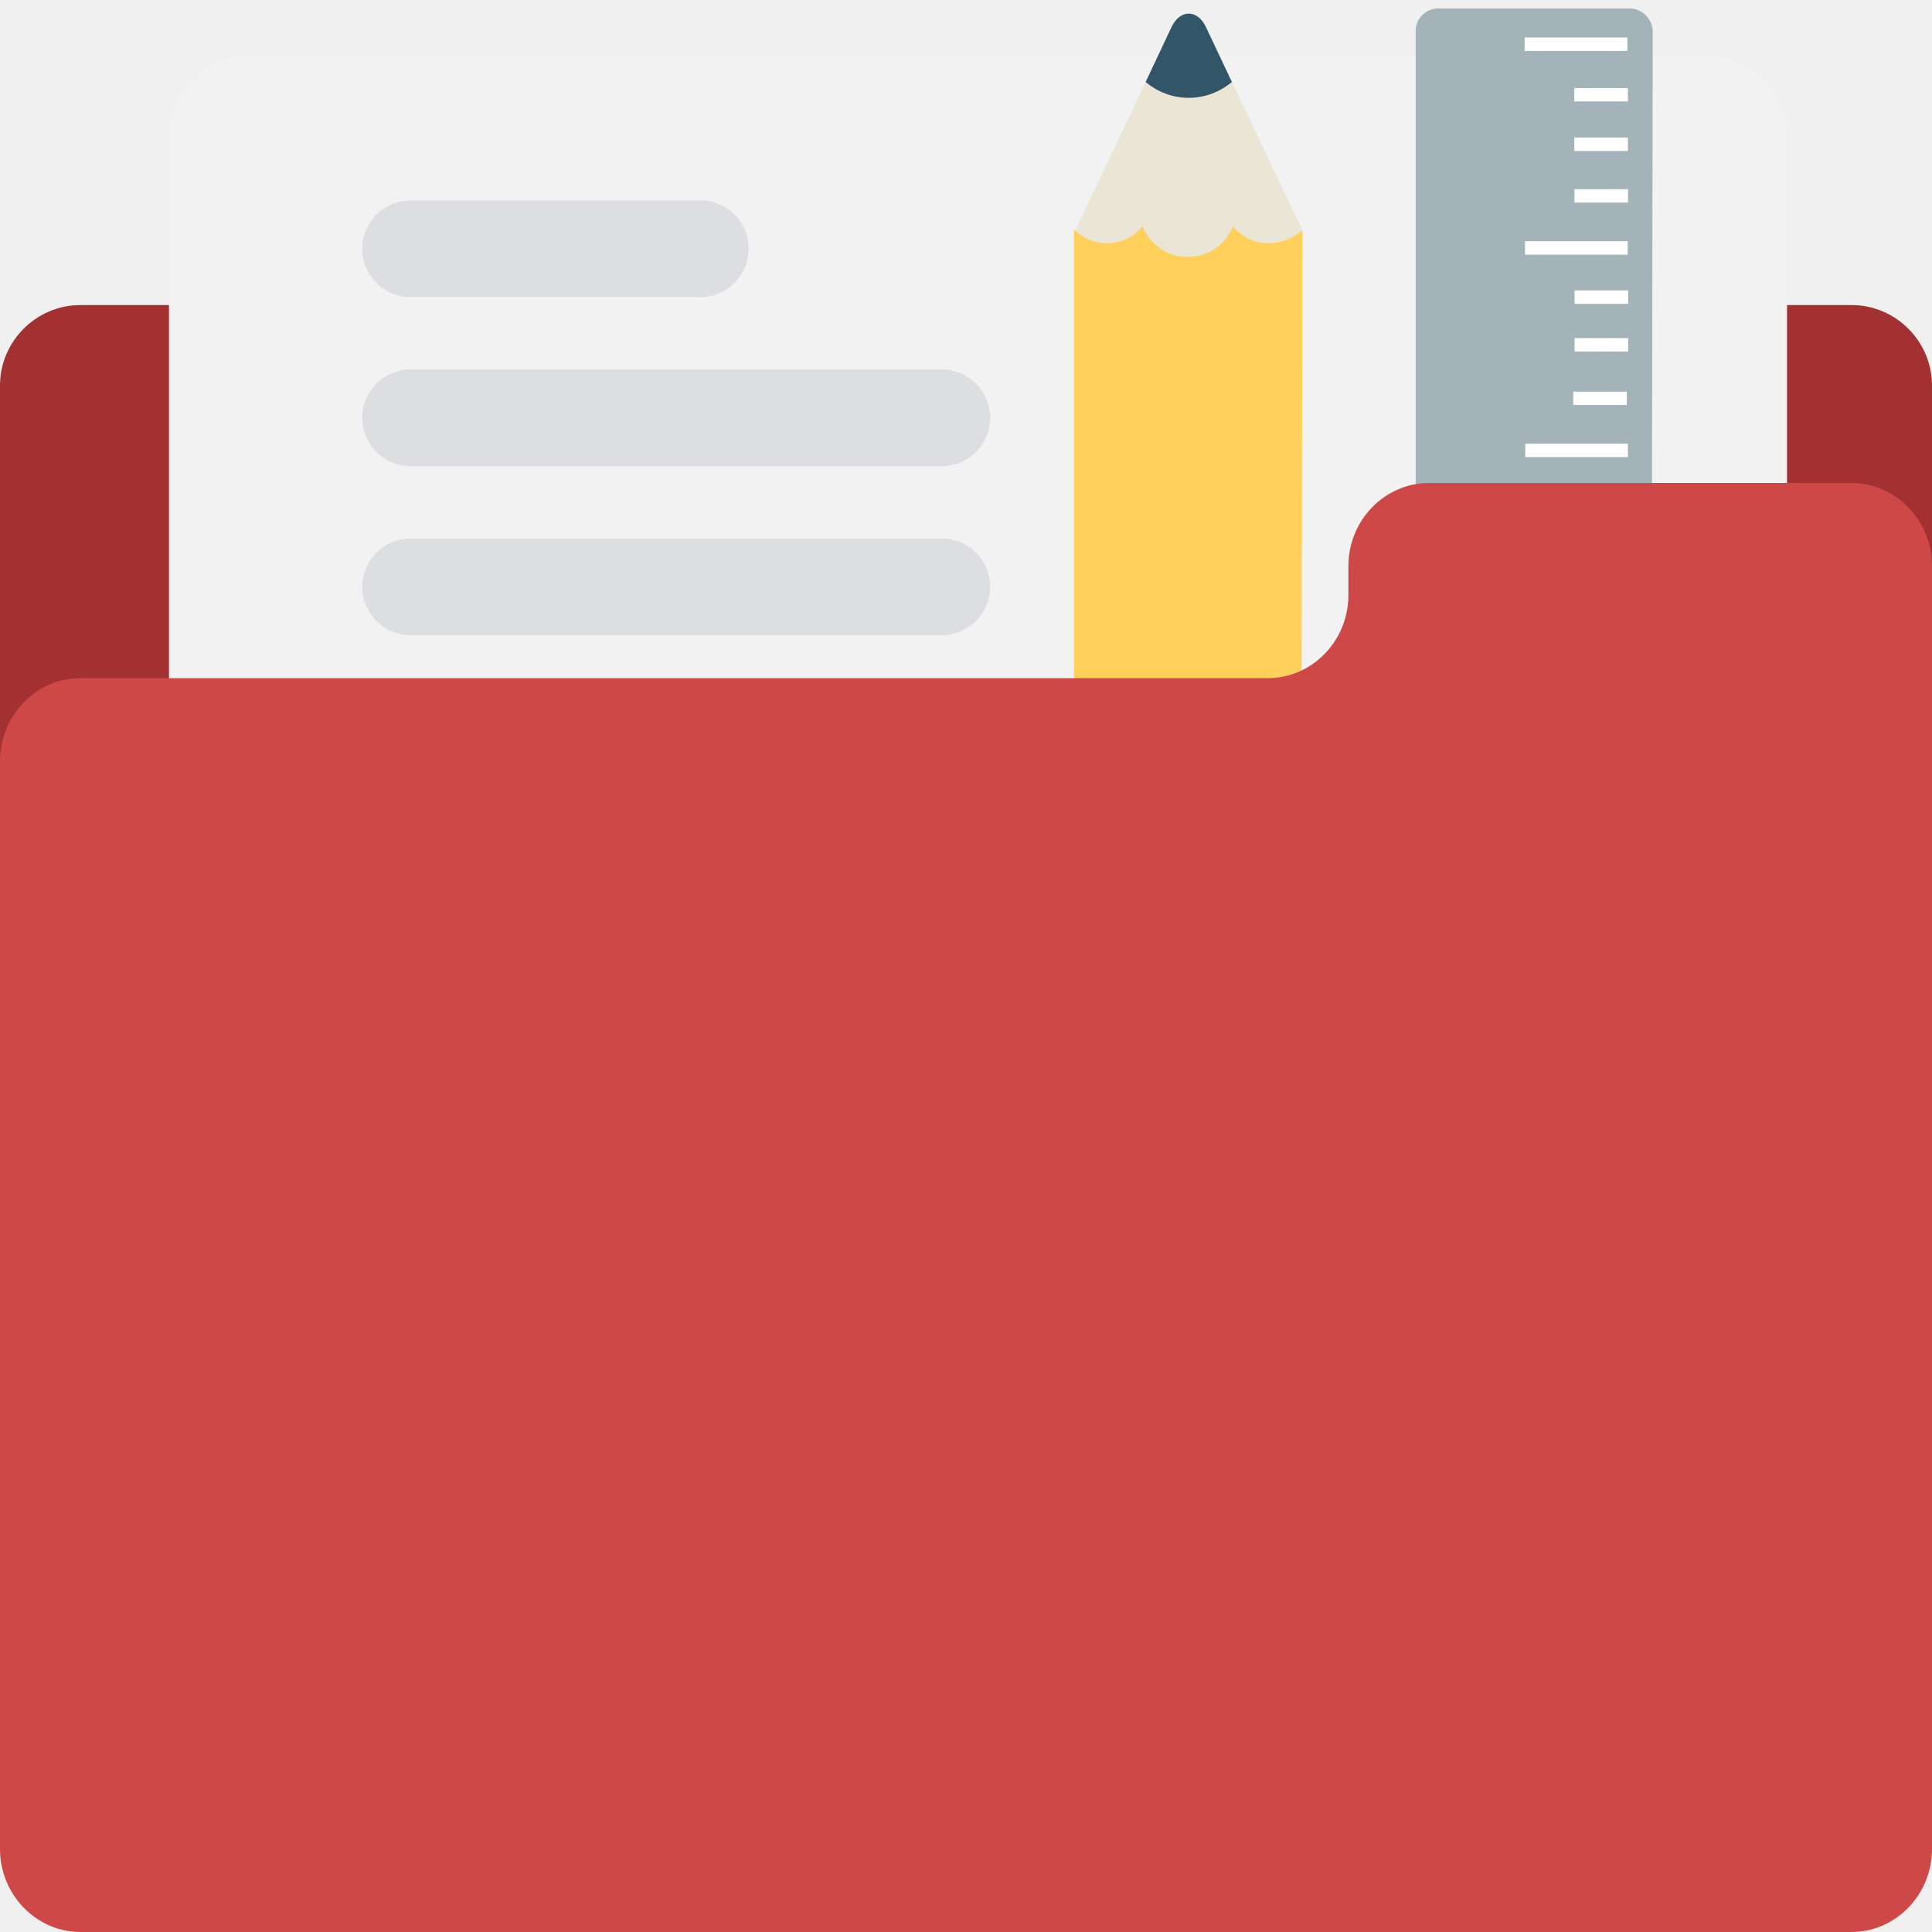
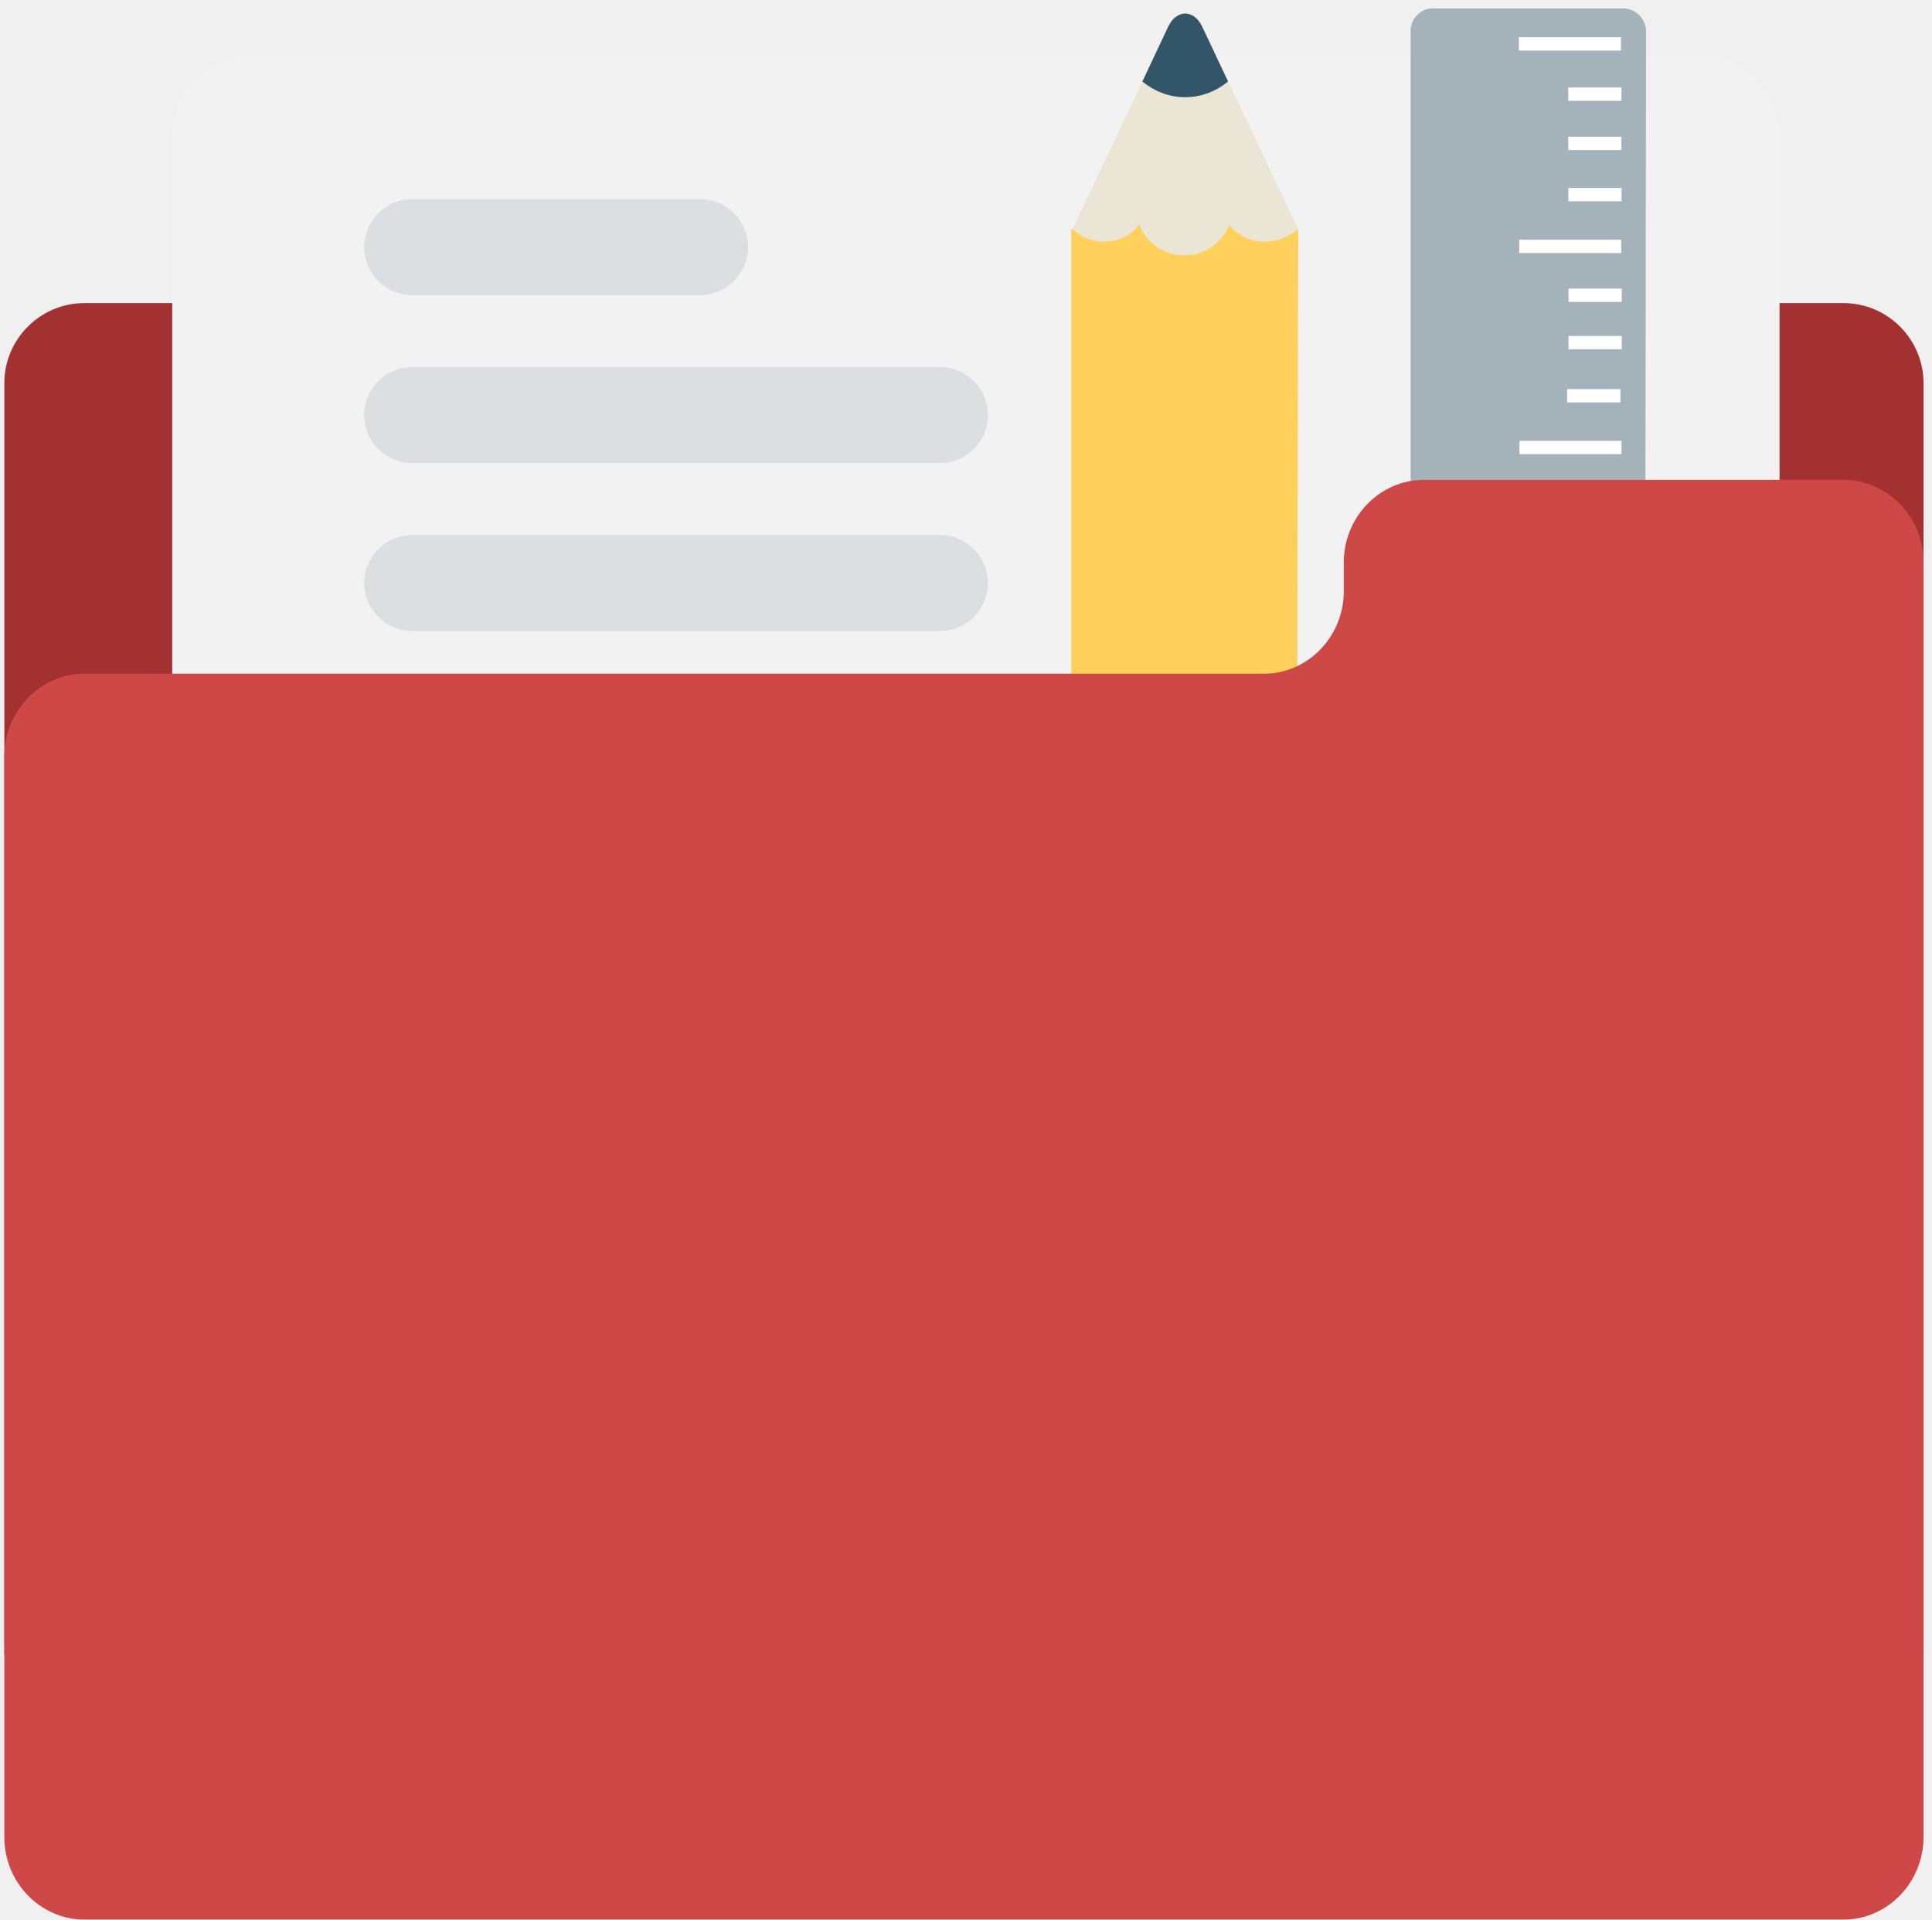
- <svg xmlns="http://www.w3.org/2000/svg" width="28" height="28" viewBox="0 0 28 28" fill="none">
+ <svg xmlns="http://www.w3.org/2000/svg" width="151" height="150" viewBox="0 0 151 150" fill="none">
  <g clip-path="url(#clip0)">
-     <path d="M28 24.138H6.10352e-05V5.588C6.10352e-05 4.946 0.525 4.421 1.167 4.421H26.833C27.475 4.421 28 4.946 28 5.588L28 24.138Z" fill="#A33131" />
-     <path d="M25.899 11.305H2.449V1.985C2.449 1.336 2.985 0.805 3.64 0.805H24.709C25.363 0.805 25.899 1.336 25.899 1.985V11.305V11.305Z" fill="#F2F2F2" />
-     <path d="M16.604 1.19L15.582 3.342L15.841 3.876L18.588 3.876L18.878 3.342L17.855 1.19C17.688 1.328 17.474 1.419 17.23 1.419C16.986 1.419 16.772 1.328 16.604 1.19Z" fill="#EBE5D5" />
-     <path d="M16.984 0.381L16.603 1.189C16.77 1.327 16.984 1.418 17.228 1.418C17.472 1.418 17.686 1.327 17.854 1.189L17.472 0.381C17.35 0.136 17.106 0.136 16.984 0.381Z" fill="#325667" />
-     <path d="M15.597 12.423C15.597 12.698 15.826 12.927 16.101 12.927L18.359 12.927C18.634 12.927 18.863 12.698 18.863 12.423L18.863 11.294L15.597 11.294L15.597 12.423Z" fill="#E14A4A" />
-     <path d="M15.588 10.849L15.588 11.303L18.868 11.303L18.868 10.849L15.588 10.849Z" fill="#F3B74B" />
-     <path d="M18.389 3.525C18.175 3.525 17.992 3.433 17.87 3.281C17.763 3.54 17.519 3.723 17.214 3.723C16.908 3.723 16.664 3.54 16.557 3.281C16.435 3.433 16.252 3.525 16.038 3.525C15.855 3.525 15.687 3.448 15.565 3.326L15.565 10.836L18.862 10.836L18.877 3.342C18.74 3.448 18.572 3.525 18.389 3.525Z" fill="#FFD15C" />
-     <path d="M10.15 2.905H5.95C5.564 2.905 5.25 3.218 5.25 3.605C5.25 3.992 5.564 4.305 5.95 4.305H10.15C10.537 4.305 10.85 3.992 10.85 3.605C10.85 3.218 10.537 2.905 10.15 2.905Z" fill="#DCDEE1" />
-     <path d="M13.65 5.355H5.95C5.564 5.355 5.25 5.668 5.25 6.055C5.25 6.441 5.564 6.755 5.95 6.755H13.65C14.037 6.755 14.35 6.441 14.35 6.055C14.35 5.668 14.037 5.355 13.65 5.355Z" fill="#DCDEE1" />
-     <path d="M13.65 7.805H5.95C5.564 7.805 5.25 8.118 5.25 8.505C5.25 8.891 5.564 9.205 5.95 9.205H13.65C14.037 9.205 14.35 8.891 14.35 8.505C14.35 8.118 14.037 7.805 13.65 7.805Z" fill="#DCDEE1" />
-     <path d="M20.869 0.123L23.616 0.123C23.799 0.123 23.952 0.276 23.952 0.459L23.936 11.098C23.936 11.281 23.784 11.433 23.601 11.433L20.853 11.433C20.67 11.433 20.517 11.281 20.517 11.098L20.517 0.474C20.502 0.276 20.67 0.108 20.869 0.123Z" fill="#A4B2B9" />
-     <path d="M23.585 0.738L22.096 0.738L22.096 0.543L23.585 0.543L23.585 0.738Z" fill="white" />
-     <path d="M23.593 1.47L22.816 1.47L22.816 1.276L23.593 1.276L23.593 1.47Z" fill="white" />
-     <path d="M23.593 2.188L22.816 2.188L22.816 1.994L23.593 1.994L23.593 2.188Z" fill="white" />
-     <path d="M23.595 2.936L22.818 2.936L22.818 2.742L23.595 2.742L23.595 2.936Z" fill="white" />
-     <path d="M23.59 3.691L22.101 3.691L22.101 3.496L23.59 3.496L23.59 3.691Z" fill="white" />
-     <path d="M23.597 4.404H22.82V4.209H23.597V4.404Z" fill="white" />
-     <path d="M23.597 5.094H22.82V4.9H23.597V5.094Z" fill="white" />
-     <path d="M23.577 5.87H22.801V5.676H23.577V5.87Z" fill="white" />
-     <path d="M23.593 6.625L22.105 6.625L22.105 6.43L23.593 6.43L23.593 6.625Z" fill="white" />
-     <path d="M23.581 7.335L22.804 7.335L22.804 7.141L23.581 7.141L23.581 7.335Z" fill="white" />
-     <path d="M23.596 8.091L22.107 8.091L22.107 7.897L23.596 7.897L23.596 8.091Z" fill="white" />
-     <path d="M23.583 8.802H22.806V8.608H23.583V8.802Z" fill="white" />
-     <path d="M23.599 9.558L22.11 9.558L22.11 9.363L23.599 9.363L23.599 9.558Z" fill="white" />
-     <path d="M23.585 10.269L22.808 10.269L22.808 10.075L23.585 10.075L23.585 10.269Z" fill="white" />
-     <path d="M23.579 11.024L22.091 11.024L22.091 10.83L23.579 10.83L23.579 11.024Z" fill="white" />
-     <path d="M0 11.031V26.797C0 27.459 0.525 28 1.167 28H26.833C27.475 28 28 27.459 28 26.797V8.203C28 7.542 27.475 7 26.833 7H20.708C20.067 7 19.542 7.542 19.542 8.203V8.625C19.542 9.287 19.017 9.828 18.375 9.828H1.167C0.525 9.828 0 10.37 0 11.031Z" fill="#CF4848" />
+     <path d="M150.339 129.311H0.34V29.936C0.34 26.498 3.152 23.686 6.59 23.686H144.089C147.527 23.686 150.339 26.498 150.339 29.936L150.339 129.311Z" fill="#A33131" />
+     <path d="M139.085 60.563H13.46V10.633C13.46 7.157 16.33 4.313 19.837 4.313H132.708C136.215 4.313 139.085 7.157 139.085 10.633V60.563V60.563Z" fill="#F2F2F2" />
+     <path d="M89.291 6.377L83.814 17.902L85.204 20.762L99.916 20.762L101.469 17.902L95.993 6.377C95.094 7.112 93.95 7.603 92.642 7.603C91.334 7.603 90.19 7.112 89.291 6.377Z" fill="#EBE5D5" />
+     <path d="M91.325 2.039L89.282 6.371C90.181 7.106 91.325 7.597 92.633 7.597C93.941 7.597 95.085 7.106 95.984 6.371L93.941 2.039C93.287 0.731 91.979 0.731 91.325 2.039Z" fill="#325667" />
+     <path d="M83.897 66.552C83.897 68.024 85.123 69.25 86.594 69.25L98.691 69.25C100.162 69.25 101.388 68.024 101.388 66.553L101.388 60.504L83.897 60.504L83.897 66.552Z" fill="#E14A4A" />
+     <path d="M83.847 58.122L83.847 60.549L101.416 60.549L101.416 58.122L83.847 58.122Z" fill="#F3B74B" />
+     <path d="M98.851 18.883C97.706 18.883 96.725 18.393 96.071 17.575C95.499 18.965 94.19 19.946 92.555 19.946C90.92 19.946 89.611 18.965 89.039 17.575C88.385 18.393 87.404 18.883 86.259 18.883C85.278 18.883 84.378 18.475 83.724 17.82L83.724 58.05L101.386 58.05L101.468 17.902C100.732 18.475 99.832 18.883 98.851 18.883Z" fill="#FFD15C" />
+     <path d="M54.715 15.562H32.215C30.144 15.562 28.465 17.241 28.465 19.312C28.465 21.383 30.144 23.062 32.215 23.062H54.715C56.786 23.062 58.465 21.383 58.465 19.312C58.465 17.241 56.786 15.562 54.715 15.562Z" fill="#DCDEE1" />
+     <path d="M73.465 28.686H32.215C30.144 28.686 28.465 30.365 28.465 32.436C28.465 34.507 30.144 36.186 32.215 36.186H73.465C75.536 36.186 77.215 34.507 77.215 32.436C77.215 30.365 75.536 28.686 73.465 28.686Z" fill="#DCDEE1" />
+     <path d="M73.465 41.811H32.215C30.144 41.811 28.465 43.49 28.465 45.561C28.465 47.632 30.144 49.311 32.215 49.311H73.465C75.536 49.311 77.215 47.632 77.215 45.561C77.215 43.49 75.536 41.811 73.465 41.811Z" fill="#DCDEE1" />
+     <path d="M112.135 0.66L126.853 0.66C127.835 0.66 128.652 1.478 128.652 2.459L128.571 59.451C128.571 60.432 127.753 61.25 126.772 61.25L112.054 61.25C111.072 61.25 110.255 60.432 110.255 59.451L110.255 2.541C110.173 1.478 111.072 0.579 112.135 0.66Z" fill="#A4B2B9" />
+     <path d="M126.686 3.952L118.711 3.952L118.711 2.911L126.686 2.911L126.686 3.952Z" fill="white" />
+     <path d="M126.729 7.877L122.568 7.877L122.568 6.837L126.729 6.837L126.729 7.877Z" fill="white" />
+     <path d="M126.729 11.723L122.568 11.723L122.568 10.682L126.729 10.682L126.729 11.723Z" fill="white" />
+     <path d="M126.74 15.729L122.579 15.729L122.579 14.688L126.74 14.688L126.74 15.729Z" fill="white" />
+     <path d="M126.712 19.772L118.736 19.772L118.736 18.732L126.712 18.732L126.712 19.772Z" fill="white" />
+     <path d="M126.752 23.59H122.59V22.549H126.752V23.59Z" fill="white" />
+     <path d="M126.752 27.292H122.59V26.252H126.752V27.292Z" fill="white" />
+     <path d="M126.647 31.447H122.485V30.406H126.647V31.447Z" fill="white" />
+     <path d="M126.733 35.488L118.757 35.488L118.757 34.448L126.733 34.448L126.733 35.488Z" fill="white" />
+     <path d="M126.665 39.296L122.504 39.296L122.504 38.256L126.665 38.256L126.665 39.296Z" fill="white" />
+     <path d="M126.746 43.345L118.77 43.345L118.77 42.305L126.746 42.305L126.746 43.345Z" fill="white" />
+     <path d="M126.678 47.156H122.517V46.115H126.678V47.156Z" fill="white" />
+     <path d="M126.762 51.202L118.786 51.202L118.786 50.161L126.762 50.161L126.762 51.202Z" fill="white" />
+     <path d="M126.689 55.012L122.527 55.012L122.527 53.972L126.689 53.972L126.689 55.012Z" fill="white" />
+     <path d="M126.658 59.056L118.682 59.056L118.682 58.016L126.658 58.016L126.658 59.056Z" fill="white" />
+     <path d="M0.339 59.097V143.553C0.339 147.099 3.152 150 6.589 150H144.089C147.527 150 150.339 147.099 150.339 143.553V43.947C150.339 40.401 147.527 37.5 144.089 37.5H111.277C107.839 37.5 105.027 40.401 105.027 43.947V46.203C105.027 49.749 102.214 52.65 98.777 52.65H6.59C3.152 52.65 0.339 55.551 0.339 59.097Z" fill="#CF4848" />
  </g>
  <defs>
    <clipPath id="clip0">
-       <rect width="28" height="28" fill="white" />
+       <rect width="150" height="150" fill="white" transform="translate(0.339355)" />
    </clipPath>
  </defs>
</svg>
